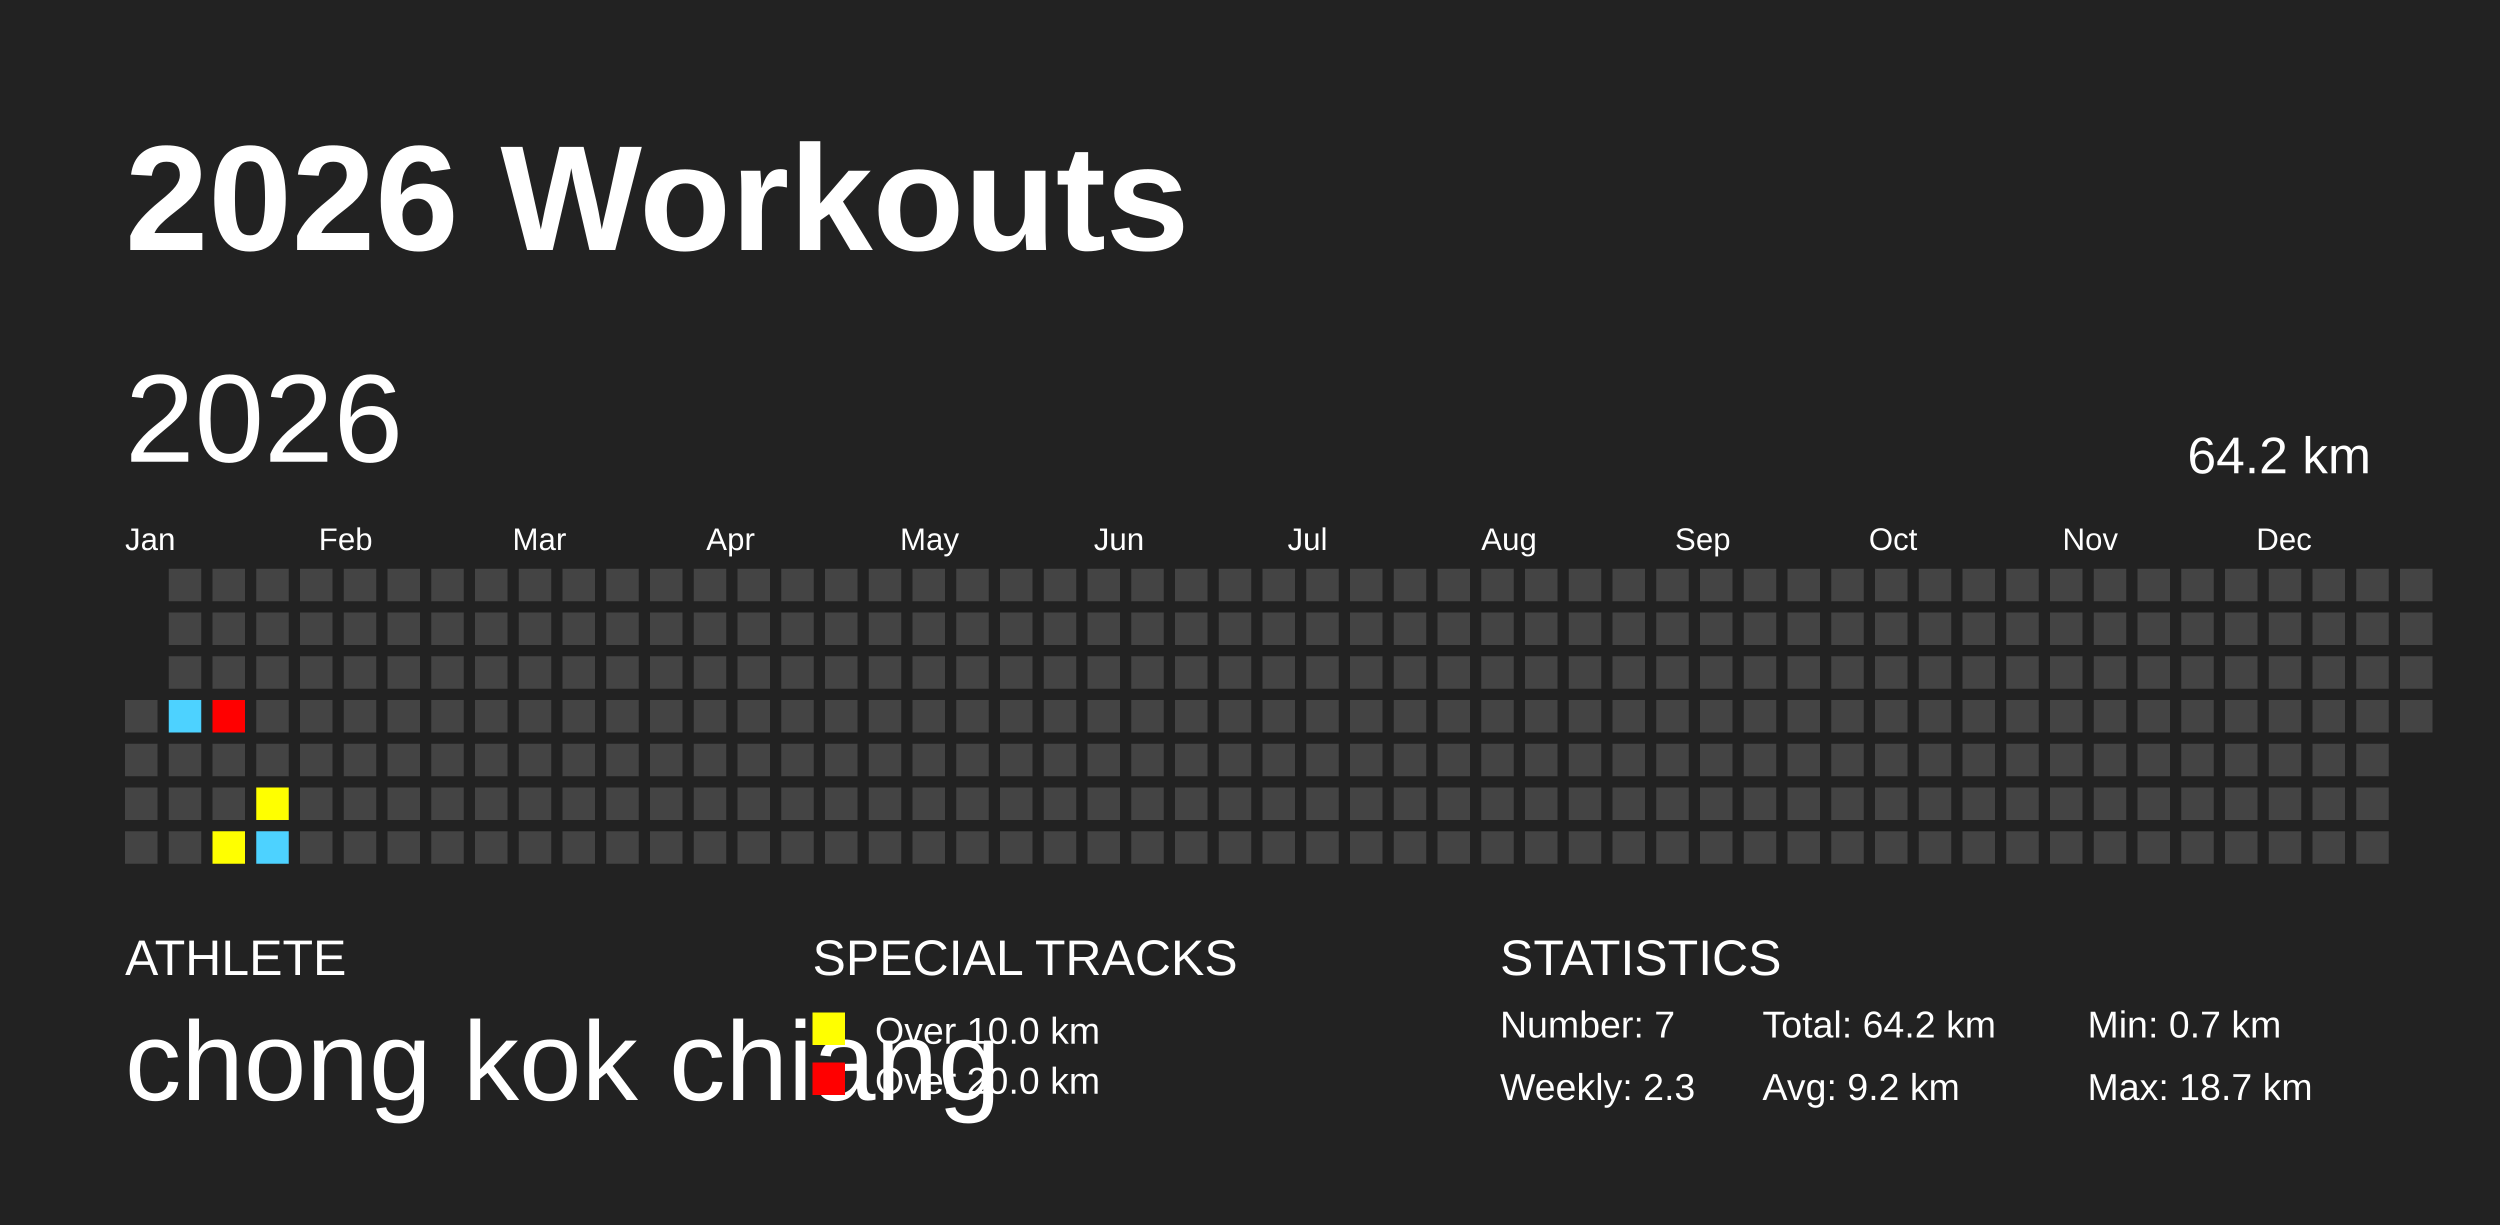
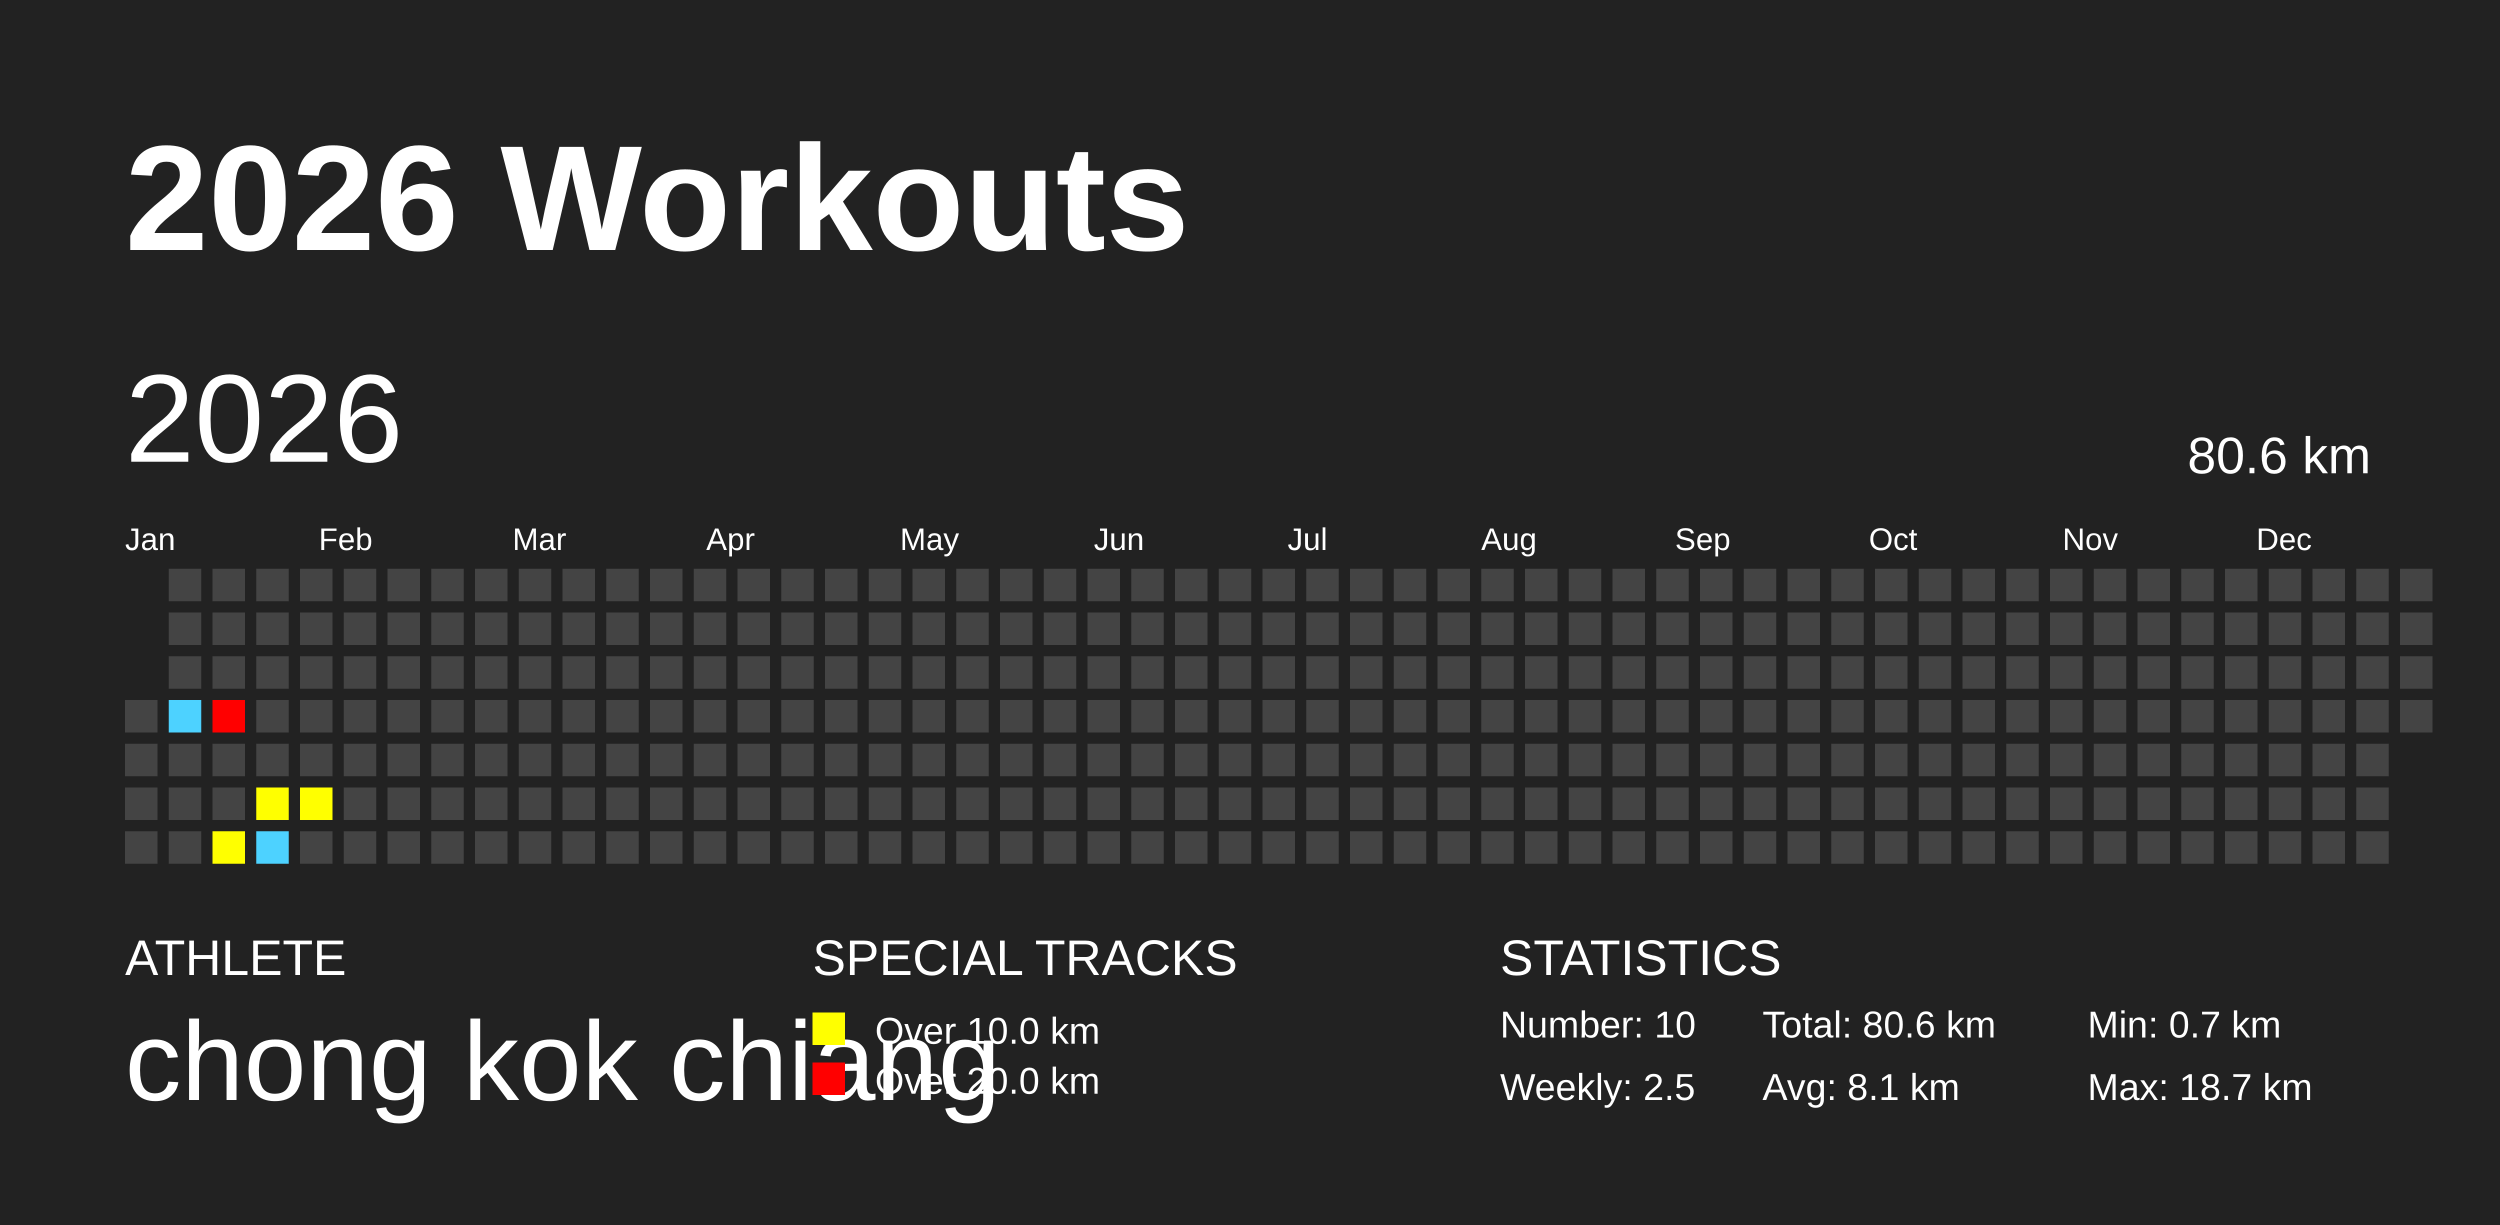
<svg xmlns="http://www.w3.org/2000/svg" baseProfile="full" height="98mm" version="1.1" viewBox="0,0,200,98" width="200mm">
  <defs />
  <rect fill="#222222" height="98" width="200" x="0" y="0" />
  <text fill="#FFFFFF" style="font-size:12px; font-family:Arial; font-weight:bold;" x="10" y="20">2026 Workouts</text>
  <text fill="#FFFFFF" style="font-size:4px; font-family:Arial" x="10" y="78">ATHLETE</text>
  <text fill="#FFFFFF" style="font-size:9px; font-family:Arial" x="10" y="88">chong kok chiang</text>
  <text fill="#FFFFFF" style="font-size:4px; font-family:Arial" x="65" y="78">SPECIAL TRACKS</text>
  <rect fill="yellow" height="2.6" width="2.6" x="65" y="81" />
  <text fill="#FFFFFF" style="font-size:3px; font-family:Arial" x="70" y="83.5">Over 10.0 km</text>
  <rect fill="red" height="2.6" width="2.6" x="65" y="85" />
  <text fill="#FFFFFF" style="font-size:3px; font-family:Arial" x="70" y="87.5">Over 20.0 km</text>
  <text fill="#FFFFFF" style="font-size:4px; font-family:Arial" x="120" y="78">STATISTICS</text>
-   <text fill="#FFFFFF" style="font-size:3px; font-family:Arial" x="120" y="83">Number: 7</text>
-   <text fill="#FFFFFF" style="font-size:3px; font-family:Arial" x="120" y="88">Weekly: 2.3</text>
-   <text fill="#FFFFFF" style="font-size:3px; font-family:Arial" x="141" y="83">Total: 64.2 km</text>
-   <text fill="#FFFFFF" style="font-size:3px; font-family:Arial" x="141" y="88">Avg: 9.2 km</text>
+   <text fill="#FFFFFF" style="font-size:3px; font-family:Arial" x="120" y="83">Number: 10</text>
+   <text fill="#FFFFFF" style="font-size:3px; font-family:Arial" x="120" y="88">Weekly: 2.5</text>
+   <text fill="#FFFFFF" style="font-size:3px; font-family:Arial" x="141" y="83">Total: 80.6 km</text>
+   <text fill="#FFFFFF" style="font-size:3px; font-family:Arial" x="141" y="88">Avg: 8.1 km</text>
  <text fill="#FFFFFF" style="font-size:3px; font-family:Arial" x="167" y="83">Min: 0.7 km</text>
  <text fill="#FFFFFF" style="font-size:3px; font-family:Arial" x="167" y="88">Max: 18.7 km</text>
  <text dominant-baseline="hanging" fill="#FFFFFF" style="font-size:10.0px; font-family:Arial;" x="10" y="30">2026</text>
-   <text dominant-baseline="hanging" fill="#FFFFFF" style="font-size:4.125px; font-family:Arial;" x="175" y="35">64.2 km</text>
+   <text dominant-baseline="hanging" fill="#FFFFFF" style="font-size:4.125px; font-family:Arial;" x="175" y="35">80.6 km</text>
  <text fill="#FFFFFF" style="font-size:2.5px; font-family:Arial" x="10.0" y="44">Jan</text>
  <text fill="#FFFFFF" style="font-size:2.5px; font-family:Arial" x="25.5" y="44">Feb</text>
  <text fill="#FFFFFF" style="font-size:2.5px; font-family:Arial" x="41.0" y="44">Mar</text>
  <text fill="#FFFFFF" style="font-size:2.5px; font-family:Arial" x="56.5" y="44">Apr</text>
  <text fill="#FFFFFF" style="font-size:2.5px; font-family:Arial" x="72.0" y="44">May</text>
  <text fill="#FFFFFF" style="font-size:2.5px; font-family:Arial" x="87.5" y="44">Jun</text>
  <text fill="#FFFFFF" style="font-size:2.5px; font-family:Arial" x="103.0" y="44">Jul</text>
  <text fill="#FFFFFF" style="font-size:2.5px; font-family:Arial" x="118.5" y="44">Aug</text>
  <text fill="#FFFFFF" style="font-size:2.5px; font-family:Arial" x="134.0" y="44">Sep</text>
  <text fill="#FFFFFF" style="font-size:2.5px; font-family:Arial" x="149.5" y="44">Oct</text>
  <text fill="#FFFFFF" style="font-size:2.5px; font-family:Arial" x="165.0" y="44">Nov</text>
  <text fill="#FFFFFF" style="font-size:2.5px; font-family:Arial" x="180.5" y="44">Dec</text>
  <rect fill="#444444" height="2.6" width="2.6" x="10.0" y="56.0" />
  <rect fill="#444444" height="2.6" width="2.6" x="10.0" y="59.5" />
  <rect fill="#444444" height="2.6" width="2.6" x="10.0" y="63.0" />
  <rect fill="#444444" height="2.6" width="2.6" x="10.0" y="66.5" />
  <rect fill="#444444" height="2.6" width="2.6" x="13.5" y="45.5" />
  <rect fill="#444444" height="2.6" width="2.6" x="13.5" y="49.0" />
  <rect fill="#444444" height="2.6" width="2.6" x="13.5" y="52.5" />
  <rect fill="#4DD2FF" height="2.6" width="2.6" x="13.5" y="56.0" />
  <rect fill="#444444" height="2.6" width="2.6" x="13.5" y="59.5" />
  <rect fill="#444444" height="2.6" width="2.6" x="13.5" y="63.0" />
  <rect fill="#444444" height="2.6" width="2.6" x="13.5" y="66.5" />
  <rect fill="#444444" height="2.6" width="2.6" x="17.0" y="45.5" />
  <rect fill="#444444" height="2.6" width="2.6" x="17.0" y="49.0" />
  <rect fill="#444444" height="2.6" width="2.6" x="17.0" y="52.5" />
  <rect fill="red" height="2.6" width="2.6" x="17.0" y="56.0" />
  <rect fill="#444444" height="2.6" width="2.6" x="17.0" y="59.5" />
  <rect fill="#444444" height="2.6" width="2.6" x="17.0" y="63.0" />
  <rect fill="yellow" height="2.6" width="2.6" x="17.0" y="66.5" />
  <rect fill="#444444" height="2.6" width="2.6" x="20.5" y="45.5" />
  <rect fill="#444444" height="2.6" width="2.6" x="20.5" y="49.0" />
  <rect fill="#444444" height="2.6" width="2.6" x="20.5" y="52.5" />
  <rect fill="#444444" height="2.6" width="2.6" x="20.5" y="56.0" />
  <rect fill="#444444" height="2.6" width="2.6" x="20.5" y="59.5" />
  <rect fill="yellow" height="2.6" width="2.6" x="20.5" y="63.0" />
  <rect fill="#4DD2FF" height="2.6" width="2.6" x="20.5" y="66.5" />
  <rect fill="#444444" height="2.6" width="2.6" x="24.0" y="45.5" />
  <rect fill="#444444" height="2.6" width="2.6" x="24.0" y="49.0" />
  <rect fill="#444444" height="2.6" width="2.6" x="24.0" y="52.5" />
  <rect fill="#444444" height="2.6" width="2.6" x="24.0" y="56.0" />
  <rect fill="#444444" height="2.6" width="2.6" x="24.0" y="59.5" />
-   <rect fill="#444444" height="2.6" width="2.6" x="24.0" y="63.0" />
+   <rect fill="yellow" height="2.6" width="2.6" x="24.0" y="63.0" />
  <rect fill="#444444" height="2.6" width="2.6" x="24.0" y="66.5" />
  <rect fill="#444444" height="2.6" width="2.6" x="27.5" y="45.5" />
  <rect fill="#444444" height="2.6" width="2.6" x="27.5" y="49.0" />
  <rect fill="#444444" height="2.6" width="2.6" x="27.5" y="52.5" />
  <rect fill="#444444" height="2.6" width="2.6" x="27.5" y="56.0" />
  <rect fill="#444444" height="2.6" width="2.6" x="27.5" y="59.5" />
  <rect fill="#444444" height="2.6" width="2.6" x="27.5" y="63.0" />
  <rect fill="#444444" height="2.6" width="2.6" x="27.5" y="66.5" />
  <rect fill="#444444" height="2.6" width="2.6" x="31.0" y="45.5" />
  <rect fill="#444444" height="2.6" width="2.6" x="31.0" y="49.0" />
  <rect fill="#444444" height="2.6" width="2.6" x="31.0" y="52.5" />
  <rect fill="#444444" height="2.6" width="2.6" x="31.0" y="56.0" />
  <rect fill="#444444" height="2.6" width="2.6" x="31.0" y="59.5" />
  <rect fill="#444444" height="2.6" width="2.6" x="31.0" y="63.0" />
  <rect fill="#444444" height="2.6" width="2.6" x="31.0" y="66.5" />
  <rect fill="#444444" height="2.6" width="2.6" x="34.5" y="45.5" />
  <rect fill="#444444" height="2.6" width="2.6" x="34.5" y="49.0" />
  <rect fill="#444444" height="2.6" width="2.6" x="34.5" y="52.5" />
  <rect fill="#444444" height="2.6" width="2.6" x="34.5" y="56.0" />
  <rect fill="#444444" height="2.6" width="2.6" x="34.5" y="59.5" />
  <rect fill="#444444" height="2.6" width="2.6" x="34.5" y="63.0" />
  <rect fill="#444444" height="2.6" width="2.6" x="34.5" y="66.5" />
  <rect fill="#444444" height="2.6" width="2.6" x="38.0" y="45.5" />
  <rect fill="#444444" height="2.6" width="2.6" x="38.0" y="49.0" />
  <rect fill="#444444" height="2.6" width="2.6" x="38.0" y="52.5" />
  <rect fill="#444444" height="2.6" width="2.6" x="38.0" y="56.0" />
  <rect fill="#444444" height="2.6" width="2.6" x="38.0" y="59.5" />
  <rect fill="#444444" height="2.6" width="2.6" x="38.0" y="63.0" />
  <rect fill="#444444" height="2.6" width="2.6" x="38.0" y="66.5" />
  <rect fill="#444444" height="2.6" width="2.6" x="41.5" y="45.5" />
  <rect fill="#444444" height="2.6" width="2.6" x="41.5" y="49.0" />
  <rect fill="#444444" height="2.6" width="2.6" x="41.5" y="52.5" />
  <rect fill="#444444" height="2.6" width="2.6" x="41.5" y="56.0" />
  <rect fill="#444444" height="2.6" width="2.6" x="41.5" y="59.5" />
  <rect fill="#444444" height="2.6" width="2.6" x="41.5" y="63.0" />
  <rect fill="#444444" height="2.6" width="2.6" x="41.5" y="66.5" />
  <rect fill="#444444" height="2.6" width="2.6" x="45.0" y="45.5" />
  <rect fill="#444444" height="2.6" width="2.6" x="45.0" y="49.0" />
  <rect fill="#444444" height="2.6" width="2.6" x="45.0" y="52.5" />
  <rect fill="#444444" height="2.6" width="2.6" x="45.0" y="56.0" />
  <rect fill="#444444" height="2.6" width="2.6" x="45.0" y="59.5" />
  <rect fill="#444444" height="2.6" width="2.6" x="45.0" y="63.0" />
  <rect fill="#444444" height="2.6" width="2.6" x="45.0" y="66.5" />
  <rect fill="#444444" height="2.6" width="2.6" x="48.5" y="45.5" />
  <rect fill="#444444" height="2.6" width="2.6" x="48.5" y="49.0" />
  <rect fill="#444444" height="2.6" width="2.6" x="48.5" y="52.5" />
  <rect fill="#444444" height="2.6" width="2.6" x="48.5" y="56.0" />
  <rect fill="#444444" height="2.6" width="2.6" x="48.5" y="59.5" />
  <rect fill="#444444" height="2.6" width="2.6" x="48.5" y="63.0" />
  <rect fill="#444444" height="2.6" width="2.6" x="48.5" y="66.5" />
  <rect fill="#444444" height="2.6" width="2.6" x="52.0" y="45.5" />
  <rect fill="#444444" height="2.6" width="2.6" x="52.0" y="49.0" />
  <rect fill="#444444" height="2.6" width="2.6" x="52.0" y="52.5" />
  <rect fill="#444444" height="2.6" width="2.6" x="52.0" y="56.0" />
  <rect fill="#444444" height="2.6" width="2.6" x="52.0" y="59.5" />
  <rect fill="#444444" height="2.6" width="2.6" x="52.0" y="63.0" />
  <rect fill="#444444" height="2.6" width="2.6" x="52.0" y="66.5" />
  <rect fill="#444444" height="2.6" width="2.6" x="55.5" y="45.5" />
  <rect fill="#444444" height="2.6" width="2.6" x="55.5" y="49.0" />
  <rect fill="#444444" height="2.6" width="2.6" x="55.5" y="52.5" />
  <rect fill="#444444" height="2.6" width="2.6" x="55.5" y="56.0" />
  <rect fill="#444444" height="2.6" width="2.6" x="55.5" y="59.5" />
  <rect fill="#444444" height="2.6" width="2.6" x="55.5" y="63.0" />
  <rect fill="#444444" height="2.6" width="2.6" x="55.5" y="66.5" />
  <rect fill="#444444" height="2.6" width="2.6" x="59.0" y="45.5" />
  <rect fill="#444444" height="2.6" width="2.6" x="59.0" y="49.0" />
  <rect fill="#444444" height="2.6" width="2.6" x="59.0" y="52.5" />
  <rect fill="#444444" height="2.6" width="2.6" x="59.0" y="56.0" />
  <rect fill="#444444" height="2.6" width="2.6" x="59.0" y="59.5" />
  <rect fill="#444444" height="2.6" width="2.6" x="59.0" y="63.0" />
  <rect fill="#444444" height="2.6" width="2.6" x="59.0" y="66.5" />
  <rect fill="#444444" height="2.6" width="2.6" x="62.5" y="45.5" />
  <rect fill="#444444" height="2.6" width="2.6" x="62.5" y="49.0" />
  <rect fill="#444444" height="2.6" width="2.6" x="62.5" y="52.5" />
  <rect fill="#444444" height="2.6" width="2.6" x="62.5" y="56.0" />
  <rect fill="#444444" height="2.6" width="2.6" x="62.5" y="59.5" />
  <rect fill="#444444" height="2.6" width="2.6" x="62.5" y="63.0" />
  <rect fill="#444444" height="2.6" width="2.6" x="62.5" y="66.5" />
  <rect fill="#444444" height="2.6" width="2.6" x="66.0" y="45.5" />
  <rect fill="#444444" height="2.6" width="2.6" x="66.0" y="49.0" />
  <rect fill="#444444" height="2.6" width="2.6" x="66.0" y="52.5" />
  <rect fill="#444444" height="2.6" width="2.6" x="66.0" y="56.0" />
  <rect fill="#444444" height="2.6" width="2.6" x="66.0" y="59.5" />
  <rect fill="#444444" height="2.6" width="2.6" x="66.0" y="63.0" />
  <rect fill="#444444" height="2.6" width="2.6" x="66.0" y="66.5" />
  <rect fill="#444444" height="2.6" width="2.6" x="69.5" y="45.5" />
  <rect fill="#444444" height="2.6" width="2.6" x="69.5" y="49.0" />
  <rect fill="#444444" height="2.6" width="2.6" x="69.5" y="52.5" />
  <rect fill="#444444" height="2.6" width="2.6" x="69.5" y="56.0" />
  <rect fill="#444444" height="2.6" width="2.6" x="69.5" y="59.5" />
  <rect fill="#444444" height="2.6" width="2.6" x="69.5" y="63.0" />
  <rect fill="#444444" height="2.6" width="2.6" x="69.5" y="66.5" />
  <rect fill="#444444" height="2.6" width="2.6" x="73.0" y="45.5" />
  <rect fill="#444444" height="2.6" width="2.6" x="73.0" y="49.0" />
  <rect fill="#444444" height="2.6" width="2.6" x="73.0" y="52.5" />
  <rect fill="#444444" height="2.6" width="2.6" x="73.0" y="56.0" />
  <rect fill="#444444" height="2.6" width="2.6" x="73.0" y="59.5" />
  <rect fill="#444444" height="2.6" width="2.6" x="73.0" y="63.0" />
  <rect fill="#444444" height="2.6" width="2.6" x="73.0" y="66.5" />
  <rect fill="#444444" height="2.6" width="2.6" x="76.5" y="45.5" />
  <rect fill="#444444" height="2.6" width="2.6" x="76.5" y="49.0" />
  <rect fill="#444444" height="2.6" width="2.6" x="76.5" y="52.5" />
  <rect fill="#444444" height="2.6" width="2.6" x="76.5" y="56.0" />
  <rect fill="#444444" height="2.6" width="2.6" x="76.5" y="59.5" />
  <rect fill="#444444" height="2.6" width="2.6" x="76.5" y="63.0" />
  <rect fill="#444444" height="2.6" width="2.6" x="76.5" y="66.5" />
  <rect fill="#444444" height="2.6" width="2.6" x="80.0" y="45.5" />
  <rect fill="#444444" height="2.6" width="2.6" x="80.0" y="49.0" />
  <rect fill="#444444" height="2.6" width="2.6" x="80.0" y="52.5" />
  <rect fill="#444444" height="2.6" width="2.6" x="80.0" y="56.0" />
  <rect fill="#444444" height="2.6" width="2.6" x="80.0" y="59.5" />
  <rect fill="#444444" height="2.6" width="2.6" x="80.0" y="63.0" />
  <rect fill="#444444" height="2.6" width="2.6" x="80.0" y="66.5" />
  <rect fill="#444444" height="2.6" width="2.6" x="83.5" y="45.5" />
  <rect fill="#444444" height="2.6" width="2.6" x="83.5" y="49.0" />
  <rect fill="#444444" height="2.6" width="2.6" x="83.5" y="52.5" />
  <rect fill="#444444" height="2.6" width="2.6" x="83.5" y="56.0" />
  <rect fill="#444444" height="2.6" width="2.6" x="83.5" y="59.5" />
  <rect fill="#444444" height="2.6" width="2.6" x="83.5" y="63.0" />
  <rect fill="#444444" height="2.6" width="2.6" x="83.5" y="66.5" />
  <rect fill="#444444" height="2.6" width="2.6" x="87.0" y="45.5" />
  <rect fill="#444444" height="2.6" width="2.6" x="87.0" y="49.0" />
  <rect fill="#444444" height="2.6" width="2.6" x="87.0" y="52.5" />
  <rect fill="#444444" height="2.6" width="2.6" x="87.0" y="56.0" />
  <rect fill="#444444" height="2.6" width="2.6" x="87.0" y="59.5" />
  <rect fill="#444444" height="2.6" width="2.6" x="87.0" y="63.0" />
  <rect fill="#444444" height="2.6" width="2.6" x="87.0" y="66.5" />
  <rect fill="#444444" height="2.6" width="2.6" x="90.5" y="45.5" />
  <rect fill="#444444" height="2.6" width="2.6" x="90.5" y="49.0" />
  <rect fill="#444444" height="2.6" width="2.6" x="90.5" y="52.5" />
  <rect fill="#444444" height="2.6" width="2.6" x="90.5" y="56.0" />
  <rect fill="#444444" height="2.6" width="2.6" x="90.5" y="59.5" />
  <rect fill="#444444" height="2.6" width="2.6" x="90.5" y="63.0" />
  <rect fill="#444444" height="2.6" width="2.6" x="90.5" y="66.5" />
  <rect fill="#444444" height="2.6" width="2.6" x="94.0" y="45.5" />
  <rect fill="#444444" height="2.6" width="2.6" x="94.0" y="49.0" />
  <rect fill="#444444" height="2.6" width="2.6" x="94.0" y="52.5" />
  <rect fill="#444444" height="2.6" width="2.6" x="94.0" y="56.0" />
  <rect fill="#444444" height="2.6" width="2.6" x="94.0" y="59.5" />
  <rect fill="#444444" height="2.6" width="2.6" x="94.0" y="63.0" />
  <rect fill="#444444" height="2.6" width="2.6" x="94.0" y="66.5" />
  <rect fill="#444444" height="2.6" width="2.6" x="97.5" y="45.5" />
  <rect fill="#444444" height="2.6" width="2.6" x="97.5" y="49.0" />
  <rect fill="#444444" height="2.6" width="2.6" x="97.5" y="52.5" />
  <rect fill="#444444" height="2.6" width="2.6" x="97.5" y="56.0" />
  <rect fill="#444444" height="2.6" width="2.6" x="97.5" y="59.5" />
  <rect fill="#444444" height="2.6" width="2.6" x="97.5" y="63.0" />
  <rect fill="#444444" height="2.6" width="2.6" x="97.5" y="66.5" />
  <rect fill="#444444" height="2.6" width="2.6" x="101.0" y="45.5" />
  <rect fill="#444444" height="2.6" width="2.6" x="101.0" y="49.0" />
  <rect fill="#444444" height="2.6" width="2.6" x="101.0" y="52.5" />
  <rect fill="#444444" height="2.6" width="2.6" x="101.0" y="56.0" />
  <rect fill="#444444" height="2.6" width="2.6" x="101.0" y="59.5" />
  <rect fill="#444444" height="2.6" width="2.6" x="101.0" y="63.0" />
  <rect fill="#444444" height="2.6" width="2.6" x="101.0" y="66.5" />
  <rect fill="#444444" height="2.6" width="2.6" x="104.5" y="45.5" />
  <rect fill="#444444" height="2.6" width="2.6" x="104.5" y="49.0" />
  <rect fill="#444444" height="2.6" width="2.6" x="104.5" y="52.5" />
  <rect fill="#444444" height="2.6" width="2.6" x="104.5" y="56.0" />
  <rect fill="#444444" height="2.6" width="2.6" x="104.5" y="59.5" />
  <rect fill="#444444" height="2.6" width="2.6" x="104.5" y="63.0" />
  <rect fill="#444444" height="2.6" width="2.6" x="104.5" y="66.5" />
  <rect fill="#444444" height="2.6" width="2.6" x="108.0" y="45.5" />
  <rect fill="#444444" height="2.6" width="2.6" x="108.0" y="49.0" />
  <rect fill="#444444" height="2.6" width="2.6" x="108.0" y="52.5" />
  <rect fill="#444444" height="2.6" width="2.6" x="108.0" y="56.0" />
  <rect fill="#444444" height="2.6" width="2.6" x="108.0" y="59.5" />
  <rect fill="#444444" height="2.6" width="2.6" x="108.0" y="63.0" />
  <rect fill="#444444" height="2.6" width="2.6" x="108.0" y="66.5" />
  <rect fill="#444444" height="2.6" width="2.6" x="111.5" y="45.5" />
  <rect fill="#444444" height="2.6" width="2.6" x="111.5" y="49.0" />
  <rect fill="#444444" height="2.6" width="2.6" x="111.5" y="52.5" />
  <rect fill="#444444" height="2.6" width="2.6" x="111.5" y="56.0" />
  <rect fill="#444444" height="2.6" width="2.6" x="111.5" y="59.5" />
  <rect fill="#444444" height="2.6" width="2.6" x="111.5" y="63.0" />
  <rect fill="#444444" height="2.6" width="2.6" x="111.5" y="66.5" />
  <rect fill="#444444" height="2.6" width="2.6" x="115.0" y="45.5" />
  <rect fill="#444444" height="2.6" width="2.6" x="115.0" y="49.0" />
  <rect fill="#444444" height="2.6" width="2.6" x="115.0" y="52.5" />
  <rect fill="#444444" height="2.6" width="2.6" x="115.0" y="56.0" />
  <rect fill="#444444" height="2.6" width="2.6" x="115.0" y="59.5" />
  <rect fill="#444444" height="2.6" width="2.6" x="115.0" y="63.0" />
  <rect fill="#444444" height="2.6" width="2.6" x="115.0" y="66.5" />
  <rect fill="#444444" height="2.6" width="2.6" x="118.5" y="45.5" />
  <rect fill="#444444" height="2.6" width="2.6" x="118.5" y="49.0" />
  <rect fill="#444444" height="2.6" width="2.6" x="118.5" y="52.5" />
  <rect fill="#444444" height="2.6" width="2.6" x="118.5" y="56.0" />
  <rect fill="#444444" height="2.6" width="2.6" x="118.5" y="59.5" />
  <rect fill="#444444" height="2.6" width="2.6" x="118.5" y="63.0" />
  <rect fill="#444444" height="2.6" width="2.6" x="118.5" y="66.5" />
  <rect fill="#444444" height="2.6" width="2.6" x="122.0" y="45.5" />
  <rect fill="#444444" height="2.6" width="2.6" x="122.0" y="49.0" />
  <rect fill="#444444" height="2.6" width="2.6" x="122.0" y="52.5" />
  <rect fill="#444444" height="2.6" width="2.6" x="122.0" y="56.0" />
  <rect fill="#444444" height="2.6" width="2.6" x="122.0" y="59.5" />
  <rect fill="#444444" height="2.6" width="2.6" x="122.0" y="63.0" />
  <rect fill="#444444" height="2.6" width="2.6" x="122.0" y="66.5" />
  <rect fill="#444444" height="2.6" width="2.6" x="125.5" y="45.5" />
  <rect fill="#444444" height="2.6" width="2.6" x="125.5" y="49.0" />
  <rect fill="#444444" height="2.6" width="2.6" x="125.5" y="52.5" />
  <rect fill="#444444" height="2.6" width="2.6" x="125.5" y="56.0" />
  <rect fill="#444444" height="2.6" width="2.6" x="125.5" y="59.5" />
  <rect fill="#444444" height="2.6" width="2.6" x="125.5" y="63.0" />
  <rect fill="#444444" height="2.6" width="2.6" x="125.5" y="66.5" />
  <rect fill="#444444" height="2.6" width="2.6" x="129.0" y="45.5" />
  <rect fill="#444444" height="2.6" width="2.6" x="129.0" y="49.0" />
  <rect fill="#444444" height="2.6" width="2.6" x="129.0" y="52.5" />
  <rect fill="#444444" height="2.6" width="2.6" x="129.0" y="56.0" />
  <rect fill="#444444" height="2.6" width="2.6" x="129.0" y="59.5" />
  <rect fill="#444444" height="2.6" width="2.6" x="129.0" y="63.0" />
  <rect fill="#444444" height="2.6" width="2.6" x="129.0" y="66.5" />
  <rect fill="#444444" height="2.6" width="2.6" x="132.5" y="45.5" />
  <rect fill="#444444" height="2.6" width="2.6" x="132.5" y="49.0" />
  <rect fill="#444444" height="2.6" width="2.6" x="132.5" y="52.5" />
  <rect fill="#444444" height="2.6" width="2.6" x="132.5" y="56.0" />
  <rect fill="#444444" height="2.6" width="2.6" x="132.5" y="59.5" />
  <rect fill="#444444" height="2.6" width="2.6" x="132.5" y="63.0" />
  <rect fill="#444444" height="2.6" width="2.6" x="132.5" y="66.5" />
  <rect fill="#444444" height="2.6" width="2.6" x="136.0" y="45.5" />
  <rect fill="#444444" height="2.6" width="2.6" x="136.0" y="49.0" />
  <rect fill="#444444" height="2.6" width="2.6" x="136.0" y="52.5" />
  <rect fill="#444444" height="2.6" width="2.6" x="136.0" y="56.0" />
  <rect fill="#444444" height="2.6" width="2.6" x="136.0" y="59.5" />
  <rect fill="#444444" height="2.6" width="2.6" x="136.0" y="63.0" />
  <rect fill="#444444" height="2.6" width="2.6" x="136.0" y="66.5" />
  <rect fill="#444444" height="2.6" width="2.6" x="139.5" y="45.5" />
  <rect fill="#444444" height="2.6" width="2.6" x="139.5" y="49.0" />
  <rect fill="#444444" height="2.6" width="2.6" x="139.5" y="52.5" />
  <rect fill="#444444" height="2.6" width="2.6" x="139.5" y="56.0" />
  <rect fill="#444444" height="2.6" width="2.6" x="139.5" y="59.5" />
  <rect fill="#444444" height="2.6" width="2.6" x="139.5" y="63.0" />
  <rect fill="#444444" height="2.6" width="2.6" x="139.5" y="66.5" />
  <rect fill="#444444" height="2.6" width="2.6" x="143.0" y="45.5" />
  <rect fill="#444444" height="2.6" width="2.6" x="143.0" y="49.0" />
  <rect fill="#444444" height="2.6" width="2.6" x="143.0" y="52.5" />
  <rect fill="#444444" height="2.6" width="2.6" x="143.0" y="56.0" />
  <rect fill="#444444" height="2.6" width="2.6" x="143.0" y="59.5" />
  <rect fill="#444444" height="2.6" width="2.6" x="143.0" y="63.0" />
  <rect fill="#444444" height="2.6" width="2.6" x="143.0" y="66.5" />
  <rect fill="#444444" height="2.6" width="2.6" x="146.5" y="45.5" />
  <rect fill="#444444" height="2.6" width="2.6" x="146.5" y="49.0" />
  <rect fill="#444444" height="2.6" width="2.6" x="146.5" y="52.5" />
  <rect fill="#444444" height="2.6" width="2.6" x="146.5" y="56.0" />
  <rect fill="#444444" height="2.6" width="2.6" x="146.5" y="59.5" />
  <rect fill="#444444" height="2.6" width="2.6" x="146.5" y="63.0" />
  <rect fill="#444444" height="2.6" width="2.6" x="146.5" y="66.5" />
  <rect fill="#444444" height="2.6" width="2.6" x="150.0" y="45.5" />
  <rect fill="#444444" height="2.6" width="2.6" x="150.0" y="49.0" />
  <rect fill="#444444" height="2.6" width="2.6" x="150.0" y="52.5" />
  <rect fill="#444444" height="2.6" width="2.6" x="150.0" y="56.0" />
  <rect fill="#444444" height="2.6" width="2.6" x="150.0" y="59.5" />
  <rect fill="#444444" height="2.6" width="2.6" x="150.0" y="63.0" />
  <rect fill="#444444" height="2.6" width="2.6" x="150.0" y="66.5" />
  <rect fill="#444444" height="2.6" width="2.6" x="153.5" y="45.5" />
  <rect fill="#444444" height="2.6" width="2.6" x="153.5" y="49.0" />
  <rect fill="#444444" height="2.6" width="2.6" x="153.5" y="52.5" />
  <rect fill="#444444" height="2.6" width="2.6" x="153.5" y="56.0" />
  <rect fill="#444444" height="2.6" width="2.6" x="153.5" y="59.5" />
  <rect fill="#444444" height="2.6" width="2.6" x="153.5" y="63.0" />
  <rect fill="#444444" height="2.6" width="2.6" x="153.5" y="66.5" />
  <rect fill="#444444" height="2.6" width="2.6" x="157.0" y="45.5" />
  <rect fill="#444444" height="2.6" width="2.6" x="157.0" y="49.0" />
  <rect fill="#444444" height="2.6" width="2.6" x="157.0" y="52.5" />
  <rect fill="#444444" height="2.6" width="2.6" x="157.0" y="56.0" />
  <rect fill="#444444" height="2.6" width="2.6" x="157.0" y="59.5" />
  <rect fill="#444444" height="2.6" width="2.6" x="157.0" y="63.0" />
  <rect fill="#444444" height="2.6" width="2.6" x="157.0" y="66.5" />
  <rect fill="#444444" height="2.6" width="2.6" x="160.5" y="45.5" />
  <rect fill="#444444" height="2.6" width="2.6" x="160.5" y="49.0" />
  <rect fill="#444444" height="2.6" width="2.6" x="160.5" y="52.5" />
  <rect fill="#444444" height="2.6" width="2.6" x="160.5" y="56.0" />
  <rect fill="#444444" height="2.6" width="2.6" x="160.5" y="59.5" />
  <rect fill="#444444" height="2.6" width="2.6" x="160.5" y="63.0" />
  <rect fill="#444444" height="2.6" width="2.6" x="160.5" y="66.5" />
  <rect fill="#444444" height="2.6" width="2.6" x="164.0" y="45.5" />
  <rect fill="#444444" height="2.6" width="2.6" x="164.0" y="49.0" />
  <rect fill="#444444" height="2.6" width="2.6" x="164.0" y="52.5" />
  <rect fill="#444444" height="2.6" width="2.6" x="164.0" y="56.0" />
  <rect fill="#444444" height="2.6" width="2.6" x="164.0" y="59.5" />
  <rect fill="#444444" height="2.6" width="2.6" x="164.0" y="63.0" />
  <rect fill="#444444" height="2.6" width="2.6" x="164.0" y="66.5" />
  <rect fill="#444444" height="2.6" width="2.6" x="167.5" y="45.5" />
  <rect fill="#444444" height="2.6" width="2.6" x="167.5" y="49.0" />
  <rect fill="#444444" height="2.6" width="2.6" x="167.5" y="52.5" />
  <rect fill="#444444" height="2.6" width="2.6" x="167.5" y="56.0" />
  <rect fill="#444444" height="2.6" width="2.6" x="167.5" y="59.5" />
  <rect fill="#444444" height="2.6" width="2.6" x="167.5" y="63.0" />
  <rect fill="#444444" height="2.6" width="2.6" x="167.5" y="66.5" />
  <rect fill="#444444" height="2.6" width="2.6" x="171.0" y="45.5" />
  <rect fill="#444444" height="2.6" width="2.6" x="171.0" y="49.0" />
  <rect fill="#444444" height="2.6" width="2.6" x="171.0" y="52.5" />
  <rect fill="#444444" height="2.6" width="2.6" x="171.0" y="56.0" />
  <rect fill="#444444" height="2.6" width="2.6" x="171.0" y="59.5" />
  <rect fill="#444444" height="2.6" width="2.6" x="171.0" y="63.0" />
  <rect fill="#444444" height="2.6" width="2.6" x="171.0" y="66.5" />
  <rect fill="#444444" height="2.6" width="2.6" x="174.5" y="45.5" />
  <rect fill="#444444" height="2.6" width="2.6" x="174.5" y="49.0" />
  <rect fill="#444444" height="2.6" width="2.6" x="174.5" y="52.5" />
  <rect fill="#444444" height="2.6" width="2.6" x="174.5" y="56.0" />
  <rect fill="#444444" height="2.6" width="2.6" x="174.5" y="59.5" />
  <rect fill="#444444" height="2.6" width="2.6" x="174.5" y="63.0" />
  <rect fill="#444444" height="2.6" width="2.6" x="174.5" y="66.5" />
  <rect fill="#444444" height="2.6" width="2.6" x="178.0" y="45.5" />
  <rect fill="#444444" height="2.6" width="2.6" x="178.0" y="49.0" />
  <rect fill="#444444" height="2.6" width="2.6" x="178.0" y="52.5" />
  <rect fill="#444444" height="2.6" width="2.6" x="178.0" y="56.0" />
  <rect fill="#444444" height="2.6" width="2.6" x="178.0" y="59.5" />
  <rect fill="#444444" height="2.6" width="2.6" x="178.0" y="63.0" />
  <rect fill="#444444" height="2.6" width="2.6" x="178.0" y="66.5" />
  <rect fill="#444444" height="2.6" width="2.6" x="181.5" y="45.5" />
  <rect fill="#444444" height="2.6" width="2.6" x="181.5" y="49.0" />
  <rect fill="#444444" height="2.6" width="2.6" x="181.5" y="52.5" />
  <rect fill="#444444" height="2.6" width="2.6" x="181.5" y="56.0" />
  <rect fill="#444444" height="2.6" width="2.6" x="181.5" y="59.5" />
  <rect fill="#444444" height="2.6" width="2.6" x="181.5" y="63.0" />
  <rect fill="#444444" height="2.6" width="2.6" x="181.5" y="66.5" />
  <rect fill="#444444" height="2.6" width="2.6" x="185.0" y="45.5" />
  <rect fill="#444444" height="2.6" width="2.6" x="185.0" y="49.0" />
  <rect fill="#444444" height="2.6" width="2.6" x="185.0" y="52.5" />
  <rect fill="#444444" height="2.6" width="2.6" x="185.0" y="56.0" />
  <rect fill="#444444" height="2.6" width="2.6" x="185.0" y="59.5" />
  <rect fill="#444444" height="2.6" width="2.6" x="185.0" y="63.0" />
  <rect fill="#444444" height="2.6" width="2.6" x="185.0" y="66.5" />
  <rect fill="#444444" height="2.6" width="2.6" x="188.5" y="45.5" />
  <rect fill="#444444" height="2.6" width="2.6" x="188.5" y="49.0" />
  <rect fill="#444444" height="2.6" width="2.6" x="188.5" y="52.5" />
  <rect fill="#444444" height="2.6" width="2.6" x="188.5" y="56.0" />
  <rect fill="#444444" height="2.6" width="2.6" x="188.5" y="59.5" />
  <rect fill="#444444" height="2.6" width="2.6" x="188.5" y="63.0" />
  <rect fill="#444444" height="2.6" width="2.6" x="188.5" y="66.5" />
  <rect fill="#444444" height="2.6" width="2.6" x="192.0" y="45.5" />
  <rect fill="#444444" height="2.6" width="2.6" x="192.0" y="49.0" />
  <rect fill="#444444" height="2.6" width="2.6" x="192.0" y="52.5" />
  <rect fill="#444444" height="2.6" width="2.6" x="192.0" y="56.0" />
</svg>
